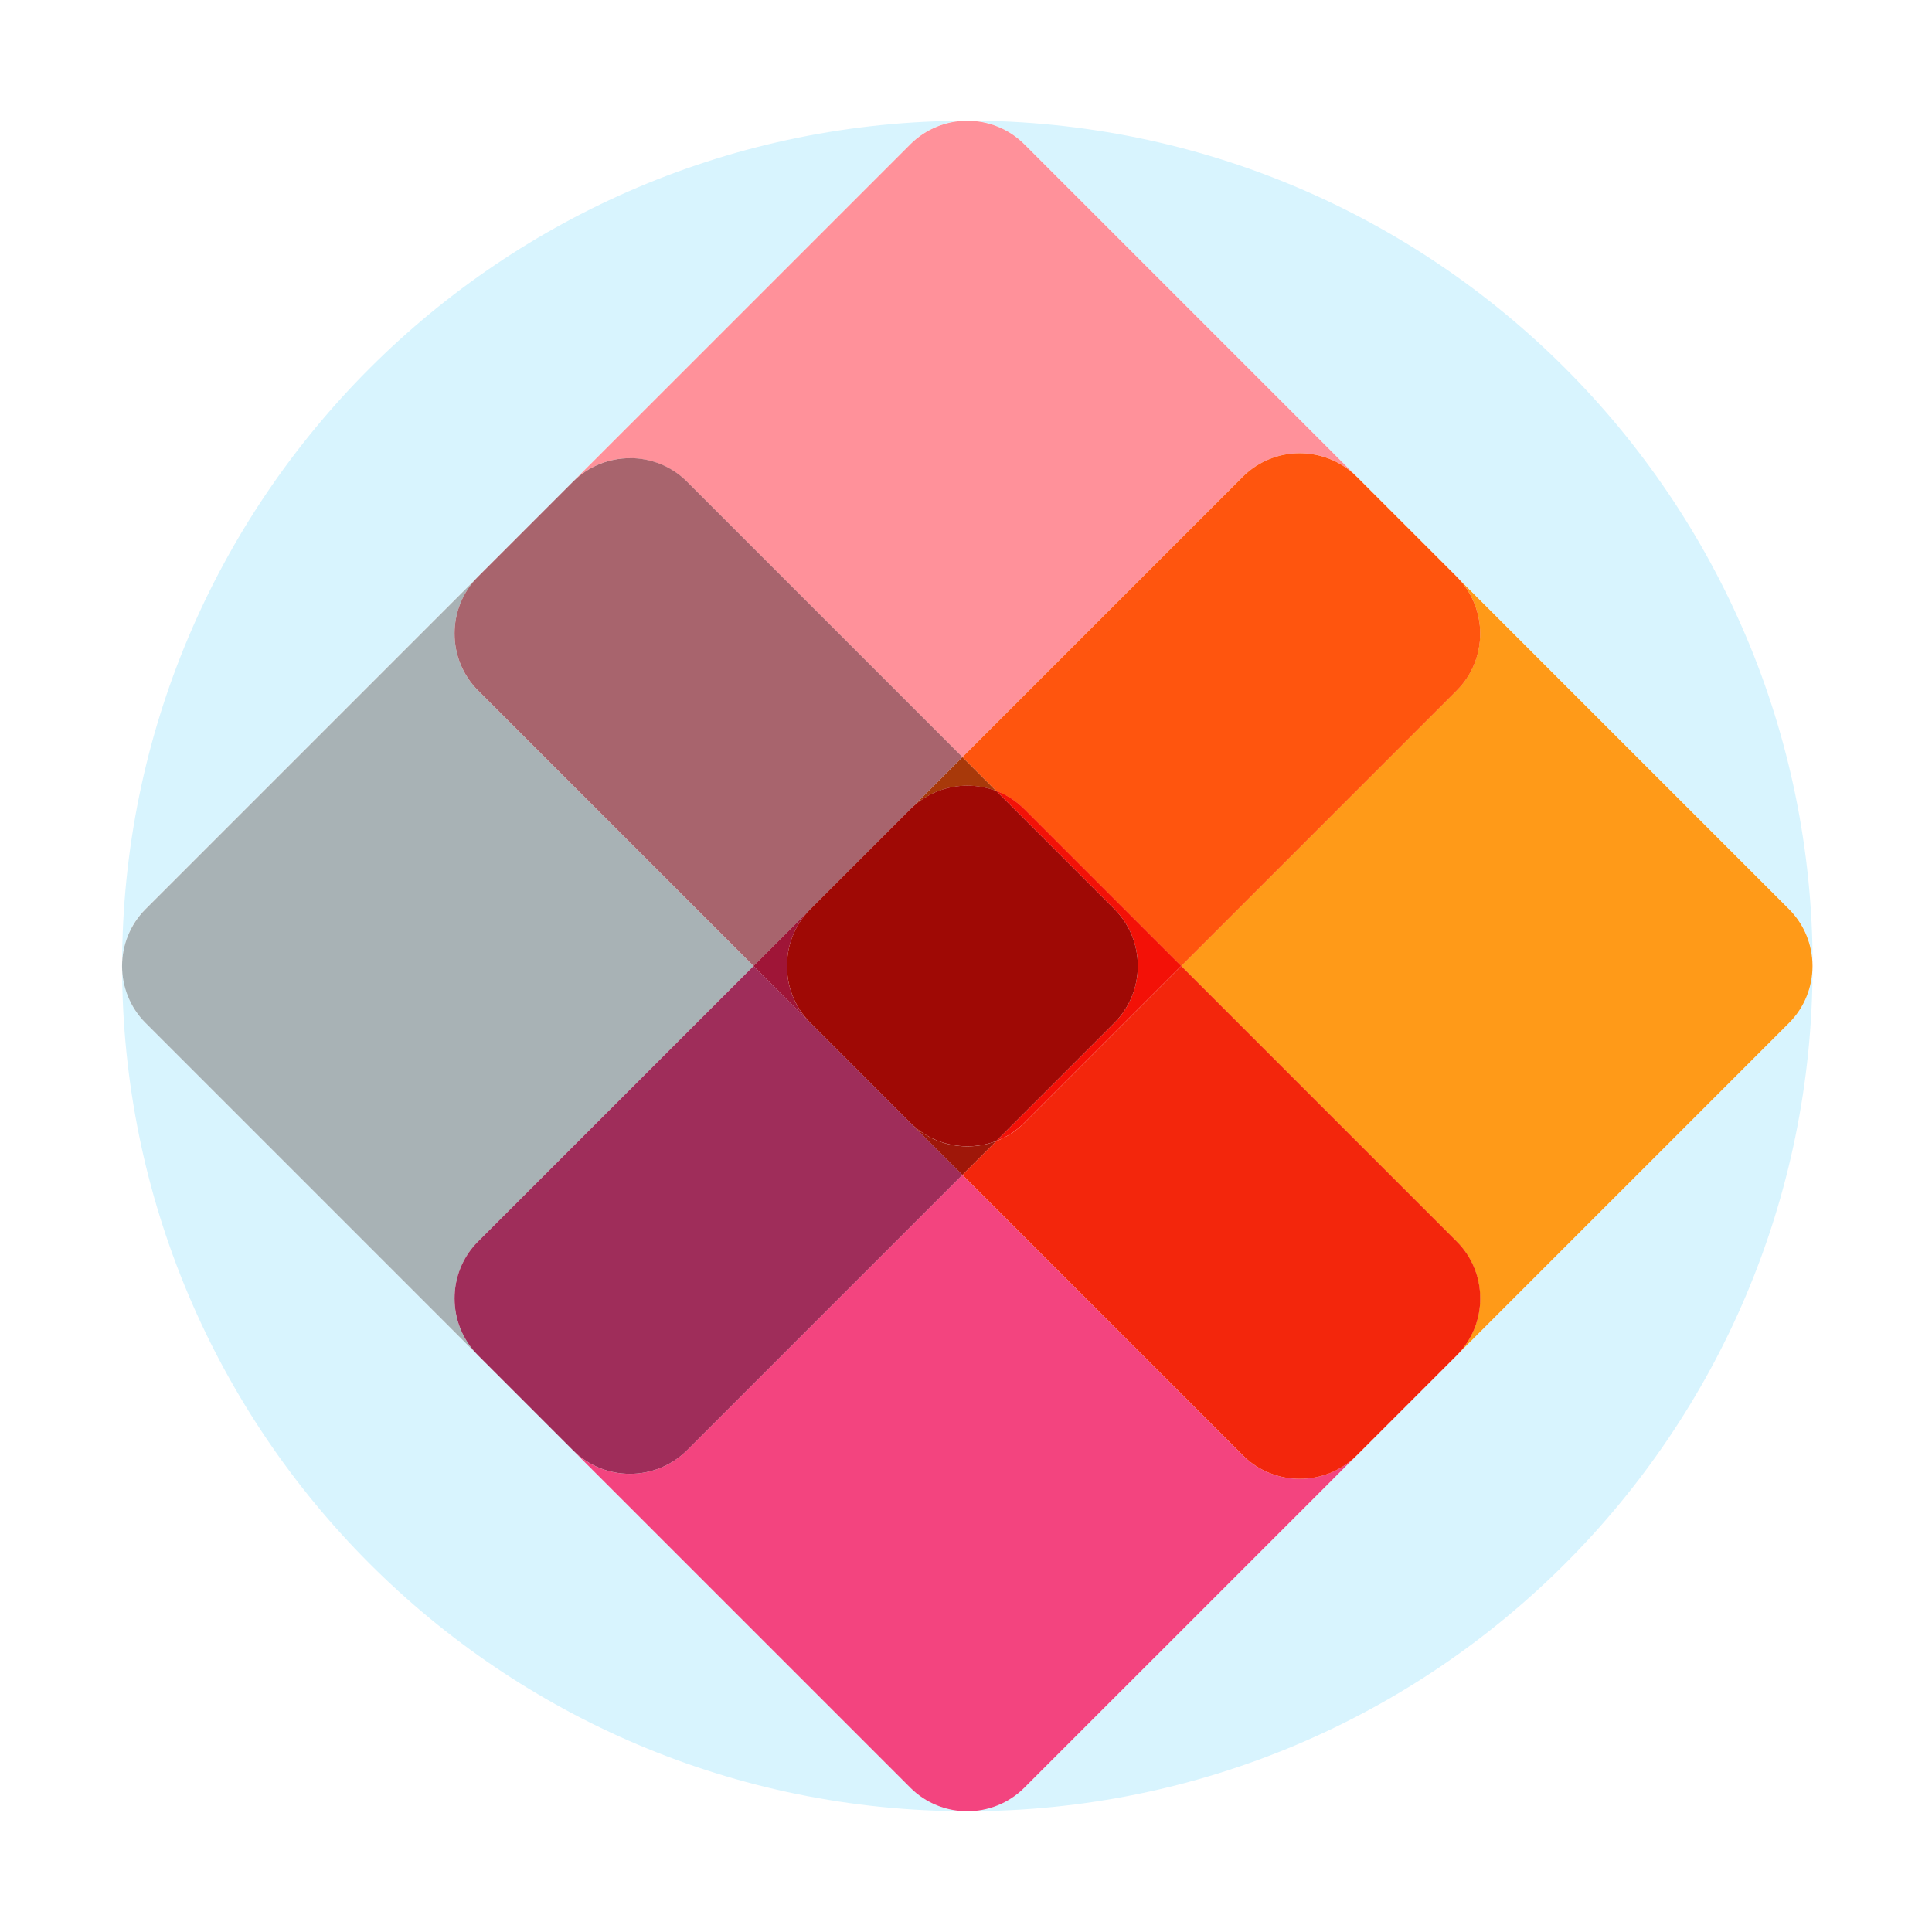
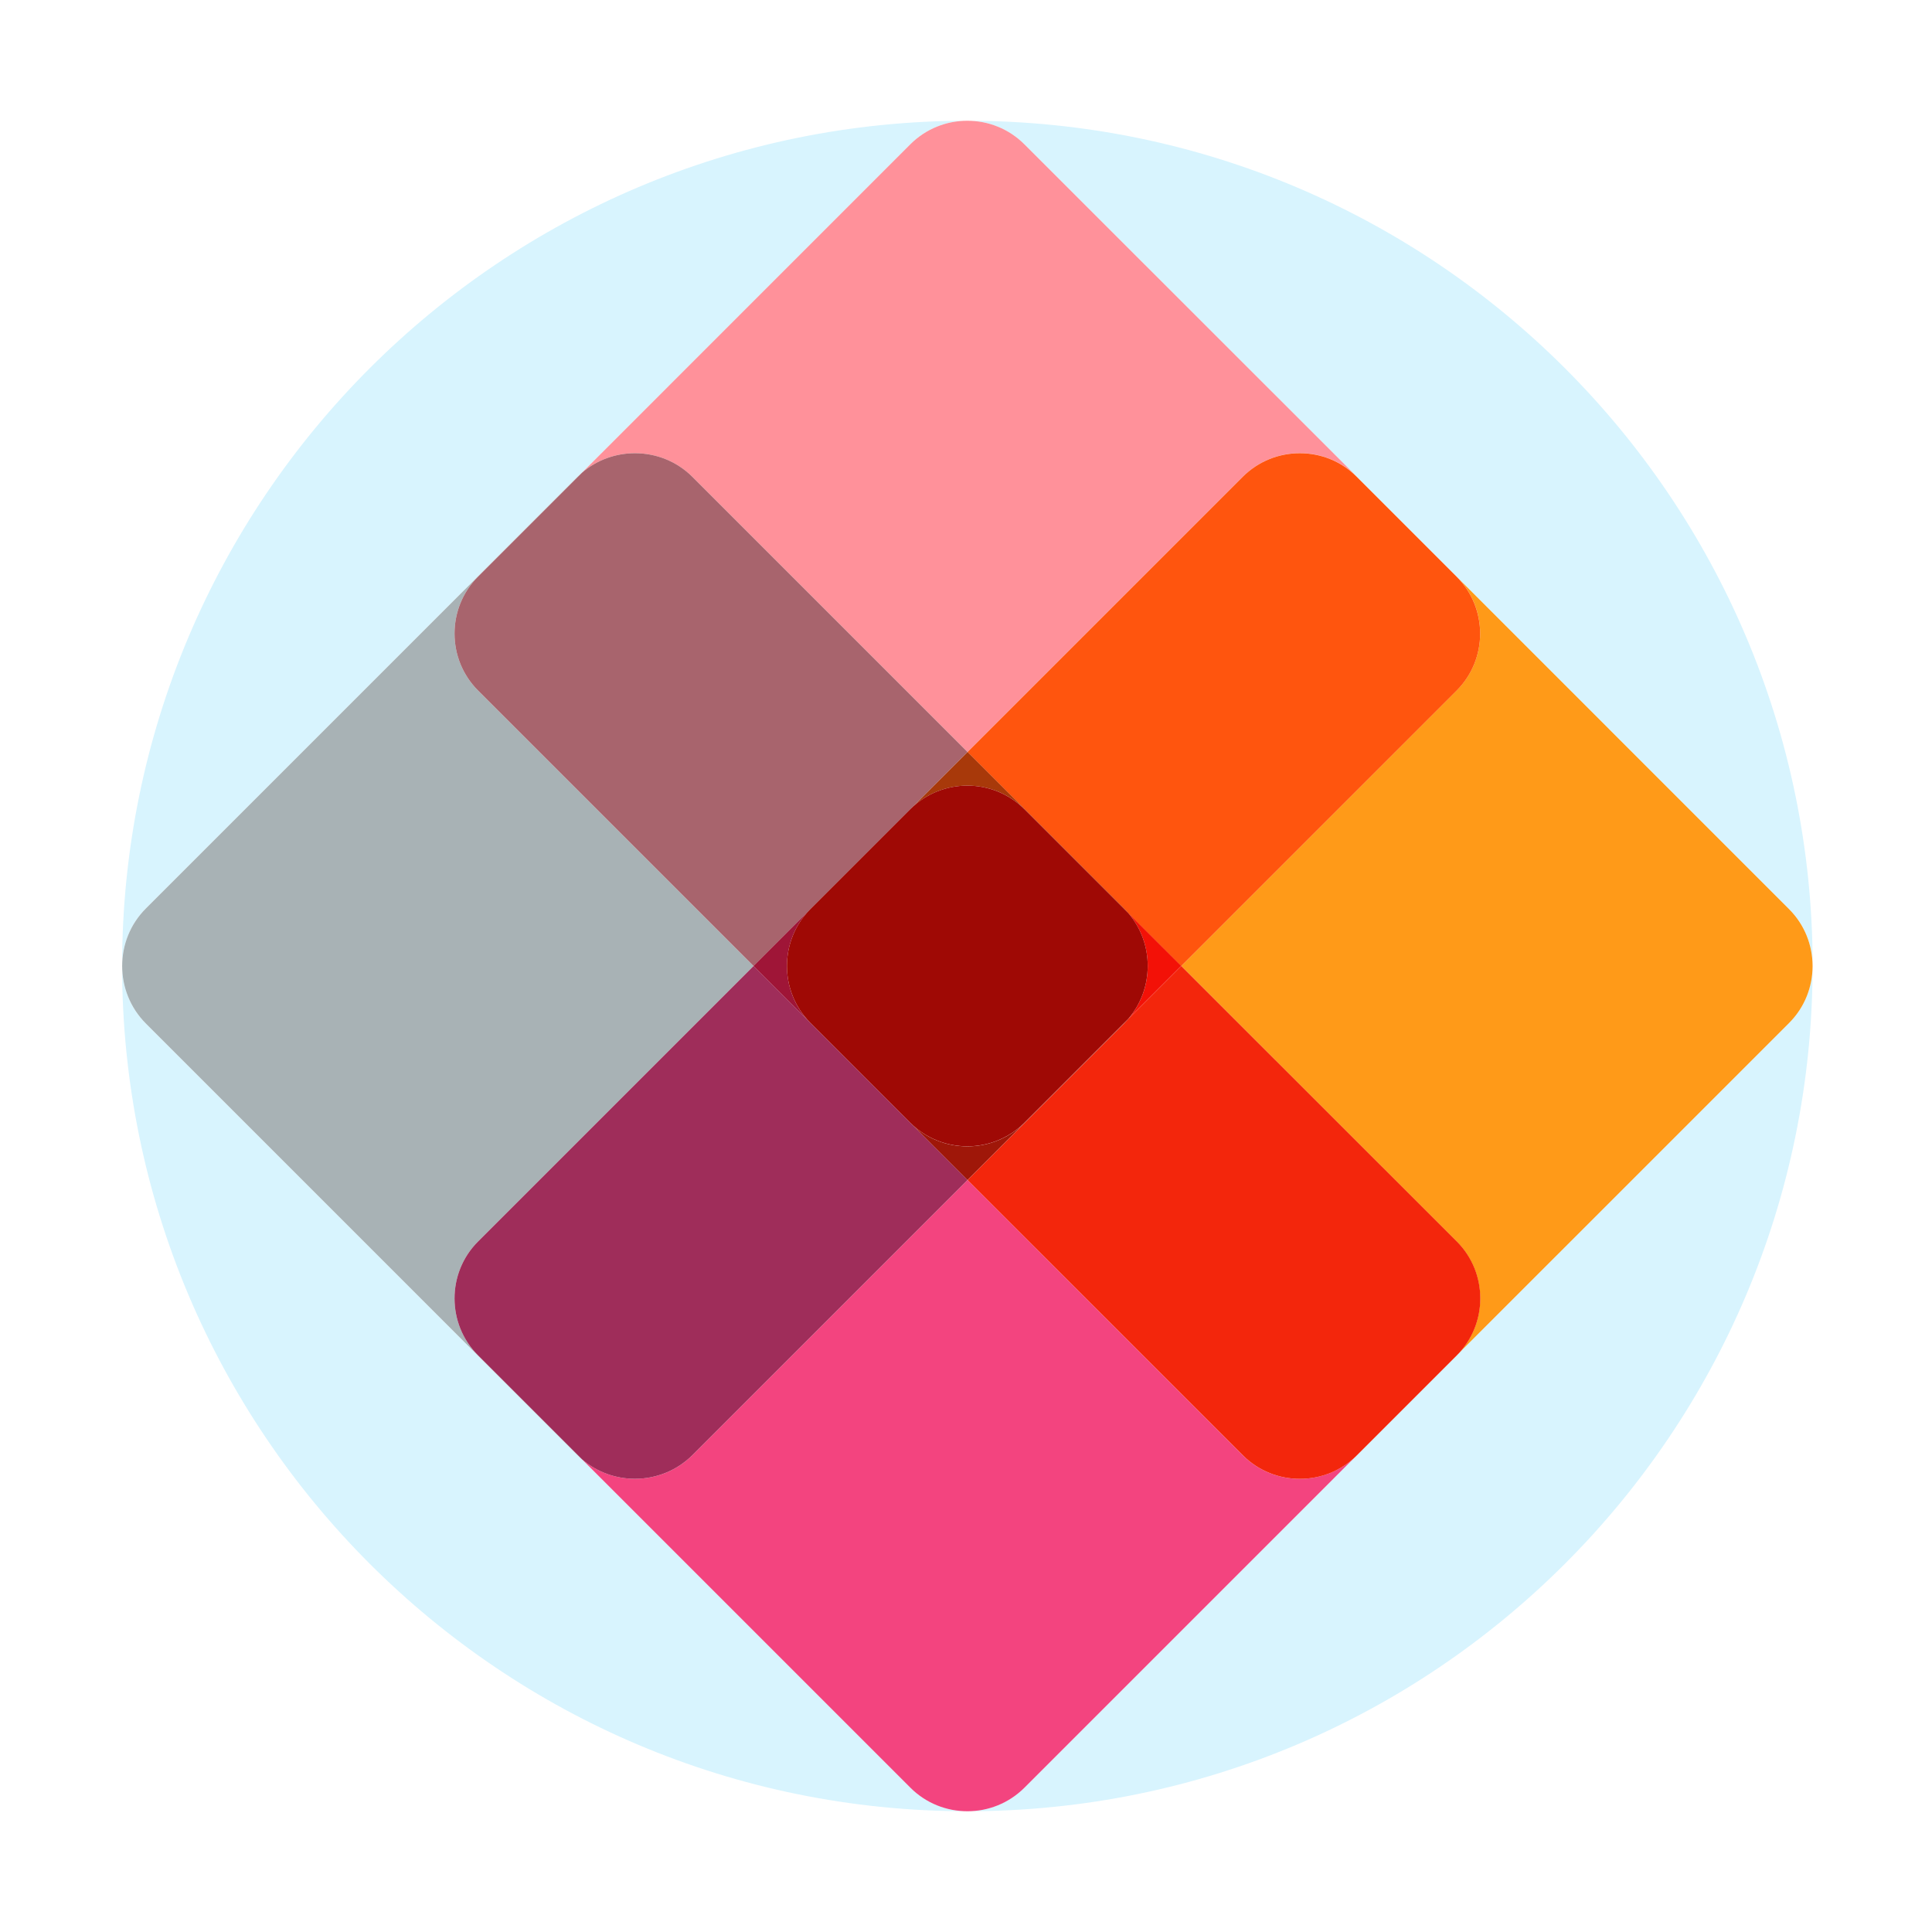
<svg xmlns="http://www.w3.org/2000/svg" version="1.1" id="Layer_1" x="0px" y="0px" viewBox="0 0 288 288" enable-background="new 0 0 288 288" xml:space="preserve">
  <g>
-     <g id="Squares">
-       <g>
-         <path fill="#FF9E18" d="M270.2,143.94c0,0,0,0.04,0,0.06s0,0.04,0,0.06c0-0.04,0-0.09,0-0.13" />
-         <path fill="#D8F4FE" d="M144.2,18c-69.59,0-126,56.41-126,126s56.41,126,126,126s125.97-56.38,126-125.94     c-0.02,3.05-1.18,6.1-3.5,8.42l-49.53,49.53c0,0-0.01,0.01-0.02,0.02l-64.46,64.46c-2.33,2.33-5.41,3.5-8.49,3.5     s-6.15-1.17-8.49-3.5l-50.25-50.25c0,0-0.03-0.03-0.05-0.05l-63.72-63.72c-4.67-4.67-4.67-12.3,0-16.97l63.72-63.72     c0,0,0.03-0.03,0.05-0.05l50.25-50.25c2.33-2.33,5.41-3.5,8.49-3.5s6.15,1.17,8.49,3.5l49.56,49.56l0,0l64.46,64.46     c2.32,2.32,3.48,5.37,3.5,8.42c-0.03-69.56-56.43-125.94-126-125.94" />
-         <path fill="#FF919A" d="M144.2,18c-3.08,0-6.15,1.17-8.49,3.5L85.46,71.75c2.33-2.3,5.38-3.45,8.44-3.45s6.15,1.17,8.49,3.5     l41.07,41.07l41.81-41.81c2.33-2.33,5.41-3.5,8.49-3.5s6.15,1.17,8.49,3.5L152.69,21.5C150.36,19.17,147.28,18,144.2,18" />
-         <path fill="#F3447F" d="M143.46,175.13l-41.07,41.07c-2.33,2.33-5.41,3.5-8.49,3.5s-6.11-1.15-8.44-3.45l50.25,50.25     c2.33,2.33,5.41,3.5,8.49,3.5s6.15-1.17,8.49-3.5l64.46-64.46c0,0,0.01-0.01,0.02-0.02l-14.93,14.93     c-2.33,2.33-5.41,3.5-8.49,3.5s-6.15-1.17-8.49-3.5l-41.81-41.81" />
-         <path fill="#FF9A18" d="M202.24,71.06l14.9,14.9c4.67,4.67,4.67,12.3,0,16.97L176.07,144l41.07,41.07     c4.66,4.66,4.67,12.28,0.02,16.95l49.53-49.53c2.32-2.32,3.48-5.37,3.5-8.42c0-0.02,0-0.04,0-0.06s0-0.04,0-0.06     c-0.02-3.05-1.18-6.1-3.5-8.42l-64.46-64.46l0,0" />
-         <path fill="#FF550E" d="M193.76,67.56c-3.08,0-6.15,1.17-8.49,3.5l-41.81,41.81l5.03,5.03c1.53,0.58,2.97,1.49,4.2,2.72     l23.39,23.39l41.07-41.07c4.67-4.67,4.67-12.3,0-16.97l-14.9-14.9C199.92,68.74,196.84,67.57,193.76,67.56" />
-         <path fill="#F3260C" d="M176.08,144l-23.39,23.39c-1.23,1.23-2.67,2.14-4.2,2.72l-5.03,5.03l41.81,41.81     c2.33,2.33,5.41,3.5,8.49,3.5s6.15-1.17,8.49-3.5l14.93-14.93c4.65-4.67,4.64-12.29-0.02-16.95L176.09,144" />
-         <path fill="#F31107" d="M148.49,117.89l17.62,17.62c4.67,4.67,4.67,12.3,0,16.97l-17.62,17.62c1.53-0.58,2.97-1.49,4.2-2.72     l23.39-23.39l-23.39-23.39c-1.23-1.23-2.67-2.14-4.2-2.72" />
-         <path fill="#A8B2B5" d="M85.47,71.75c0,0-0.03,0.03-0.05,0.05L21.7,135.52c-4.67,4.67-4.67,12.3,0,16.97l63.72,63.72     c0,0,0.03,0.03,0.05,0.05l-14.21-14.21c-4.67-4.67-4.67-12.3,0-16.97l41.07-41.07l-41.07-41.07c-4.67-4.67-4.67-12.3,0-16.97     l14.21-14.21" />
-         <path fill="#A8646D" d="M93.91,68.3c-3.05,0-6.11,1.15-8.44,3.45L71.26,85.96c-4.67,4.67-4.67,12.3,0,16.97L112.33,144l8.44-8.44     c0,0,0.03-0.03,0.05-0.05l22.65-22.65L102.4,71.79c-2.33-2.33-5.41-3.5-8.49-3.5" />
-         <path fill="#9F2D5A" d="M112.33,144l-41.07,41.07c-4.67,4.67-4.67,12.3,0,16.97l14.21,14.21c2.33,2.3,5.38,3.45,8.44,3.45     s6.15-1.17,8.49-3.5l41.07-41.07l-22.65-22.65c0,0-0.03-0.03-0.05-0.05L112.33,144" />
-         <path fill="#9F1537" d="M120.76,135.56l-8.44,8.44l8.44,8.44c-4.6-4.65-4.6-12.22,0-16.87" />
-         <path fill="#A8390A" d="M143.46,112.87l-22.65,22.65c0,0-0.03,0.03-0.05,0.05l14.95-14.95c2.33-2.33,5.41-3.5,8.49-3.5     c1.45,0,2.91,0.26,4.29,0.78L143.46,112.87" />
-         <path fill="#9F1709" d="M120.76,152.44c0,0,0.03,0.03,0.05,0.05l22.65,22.65l5.03-5.03c-1.38,0.52-2.83,0.78-4.29,0.78     c-3.08,0-6.15-1.17-8.49-3.5L120.76,152.44" />
-         <path fill="#9F0905" d="M144.2,117.11c-3.08,0-6.15,1.17-8.49,3.5l-14.95,14.95c-4.6,4.65-4.6,12.22,0,16.87l14.95,14.95     c2.33,2.33,5.41,3.5,8.49,3.5c1.45,0,2.91-0.26,4.29-0.78l17.62-17.62c4.67-4.67,4.67-12.3,0-16.97l-17.62-17.62     C147.11,117.37,145.66,117.11,144.2,117.11" />
-       </g>
-     </g>
+     <path fill="#FF9E18" d="M270.2,143.94c0,0.02,0,0.04,0,0.06s0,0.04,0,0.06C270.2,144.02,270.2,143.98,270.2,143.94" />
+     <path fill="#D8F4FE" d="M18.2,144c0,69.59,56.41,126,126,126c69.57,0,125.97-56.38,126-125.94c-0.02,3.05-1.18,6.1-3.5,8.42   l-49.53,49.53c-0.01,0.01-0.01,0.01-0.02,0.02l-64.46,64.46c-2.33,2.33-5.41,3.5-8.49,3.5s-6.15-1.17-8.49-3.5l-48.97-48.97   c-0.23-0.2-0.45-0.41-0.67-0.62l-64.34-64.34C19.38,150.21,18.2,147.11,18.2,144 M144.2,18c-69.59,0-126,56.41-126,126l0,0   c0-3.11,1.18-6.21,3.53-8.57l64.34-64.34c0.22-0.22,0.44-0.43,0.67-0.62l48.97-48.97C138.05,19.17,141.13,18,144.2,18   c3.08,0,6.15,1.17,8.49,3.5l49.56,49.56l0,0l64.46,64.46c2.32,2.32,3.48,5.37,3.5,8.42C270.17,74.38,213.77,18,144.2,18" />
+     <path fill="#FF919A" d="M144.2,18c-3.08,0-6.15,1.17-8.49,3.5L86.75,70.47c2.26-1.94,5.08-2.91,7.9-2.91   c3.11,0,6.21,1.18,8.57,3.53l41.01,41.01l41.05-41.05c2.33-2.33,5.41-3.5,8.49-3.5s6.15,1.17,8.49,3.5L152.69,21.5   C150.36,19.17,147.28,18,144.2,18" />
+     <path fill="#F3447F" d="M144.23,175.9l-41.01,41.01c-2.36,2.36-5.46,3.53-8.57,3.53c-2.82,0-5.64-0.97-7.9-2.91l48.97,48.97   c2.33,2.33,5.41,3.5,8.49,3.5s6.15-1.17,8.49-3.5l64.46-64.46c0.01-0.01,0.01-0.01,0.02-0.02l-14.93,14.93   c-2.33,2.33-5.41,3.5-8.49,3.5s-6.15-1.17-8.49-3.5L144.23,175.9" />
+     <path fill="#FF9A18" d="M202.24,71.06l14.9,14.9c4.67,4.67,4.67,12.3,0,16.97L176.08,144l41.07,41.07   c4.66,4.66,4.67,12.28,0.02,16.95l49.53-49.53c2.32-2.32,3.48-5.37,3.5-8.42c0-0.02,0-0.04,0-0.06s0-0.04,0-0.06   c-0.02-3.05-1.18-6.1-3.5-8.42L202.24,71.06L202.24,71.06" />
+     <path fill="#FF550E" d="M193.76,67.56c-3.08,0-6.15,1.17-8.49,3.5l-41.05,41.05l23.33,23.33c0.22,0.22,0.43,0.44,0.62,0.67l7.9,7.9   l41.07-41.07c4.67-4.67,4.67-12.3,0-16.97l-14.9-14.9C199.91,68.72,196.84,67.56,193.76,67.56" />
+     <path fill="#F3260C" d="M176.08,144l-7.9,7.9c-0.2,0.23-0.41,0.45-0.62,0.67l-23.33,23.33l41.05,41.05c2.33,2.33,5.41,3.5,8.49,3.5   s6.15-1.17,8.49-3.5l14.93-14.93c4.64-4.67,4.64-12.29-0.02-16.95L176.08,144" />
+     <path fill="#F31107" d="M168.18,136.1c3.88,4.52,3.88,11.28,0,15.79l7.9-7.9L168.18,136.1" />
+     <path fill="#A8B2B5" d="M86.75,70.47c-0.23,0.2-0.45,0.41-0.67,0.62l-64.34,64.34c-2.36,2.36-3.53,5.46-3.53,8.57l0,0   c0,3.11,1.18,6.21,3.53,8.57l64.34,64.34c0.22,0.22,0.44,0.43,0.67,0.62l-15.49-15.49c-4.67-4.67-4.67-12.3,0-16.97L112.33,144   l-41.07-41.07c-4.67-4.67-4.67-12.3,0-16.97L86.75,70.47" />
+     <path fill="#A8646D" d="M94.65,67.56c-2.82,0-5.64,0.97-7.9,2.91L71.26,85.96c-4.67,4.67-4.67,12.3,0,16.97L112.33,144l8.44-8.44   c0.02-0.02,0.03-0.03,0.05-0.05l23.41-23.41l-41.01-41.01C100.86,68.73,97.75,67.56,94.65,67.56" />
+     <path fill="#9F2D5A" d="M112.33,144l-41.07,41.07c-4.67,4.67-4.67,12.3,0,16.97l15.49,15.49c2.26,1.94,5.08,2.91,7.9,2.91   c3.11,0,6.21-1.18,8.57-3.53l41.01-41.01l-23.41-23.41c-0.02-0.02-0.03-0.03-0.05-0.05L112.33,144" />
+     <path fill="#9F1537" d="M120.76,135.56l-8.44,8.44l8.44,8.44C116.16,147.78,116.16,140.22,120.76,135.56" />
+     <path fill="#A8390A" d="M144.23,112.1l-23.41,23.41c-0.02,0.02-0.03,0.03-0.05,0.05l14.95-14.95c2.33-2.33,5.41-3.5,8.49-3.5   s6.15,1.17,8.49,3.5l15.49,15.49c-0.2-0.23-0.41-0.45-0.62-0.67L144.23,112.1" />
+     <path fill="#9F1709" d="M168.18,151.9l-15.49,15.49c-2.33,2.33-5.41,3.5-8.49,3.5s-6.15-1.17-8.49-3.5l-14.95-14.95   c0.02,0.02,0.03,0.03,0.05,0.05l23.41,23.41l23.33-23.33C167.78,152.35,167.98,152.13,168.18,151.9" />
+     <path fill="#9F0905" d="M144.2,117.11c-3.08,0-6.15,1.17-8.49,3.5l-14.95,14.95c-4.6,4.65-4.6,12.22,0,16.87l14.95,14.95   c2.33,2.33,5.41,3.5,8.49,3.5s6.15-1.17,8.49-3.5l15.49-15.49c3.88-4.52,3.88-11.28,0-15.79l-15.49-15.49   C150.36,118.28,147.28,117.11,144.2,117.11" />
  </g>
</svg>
